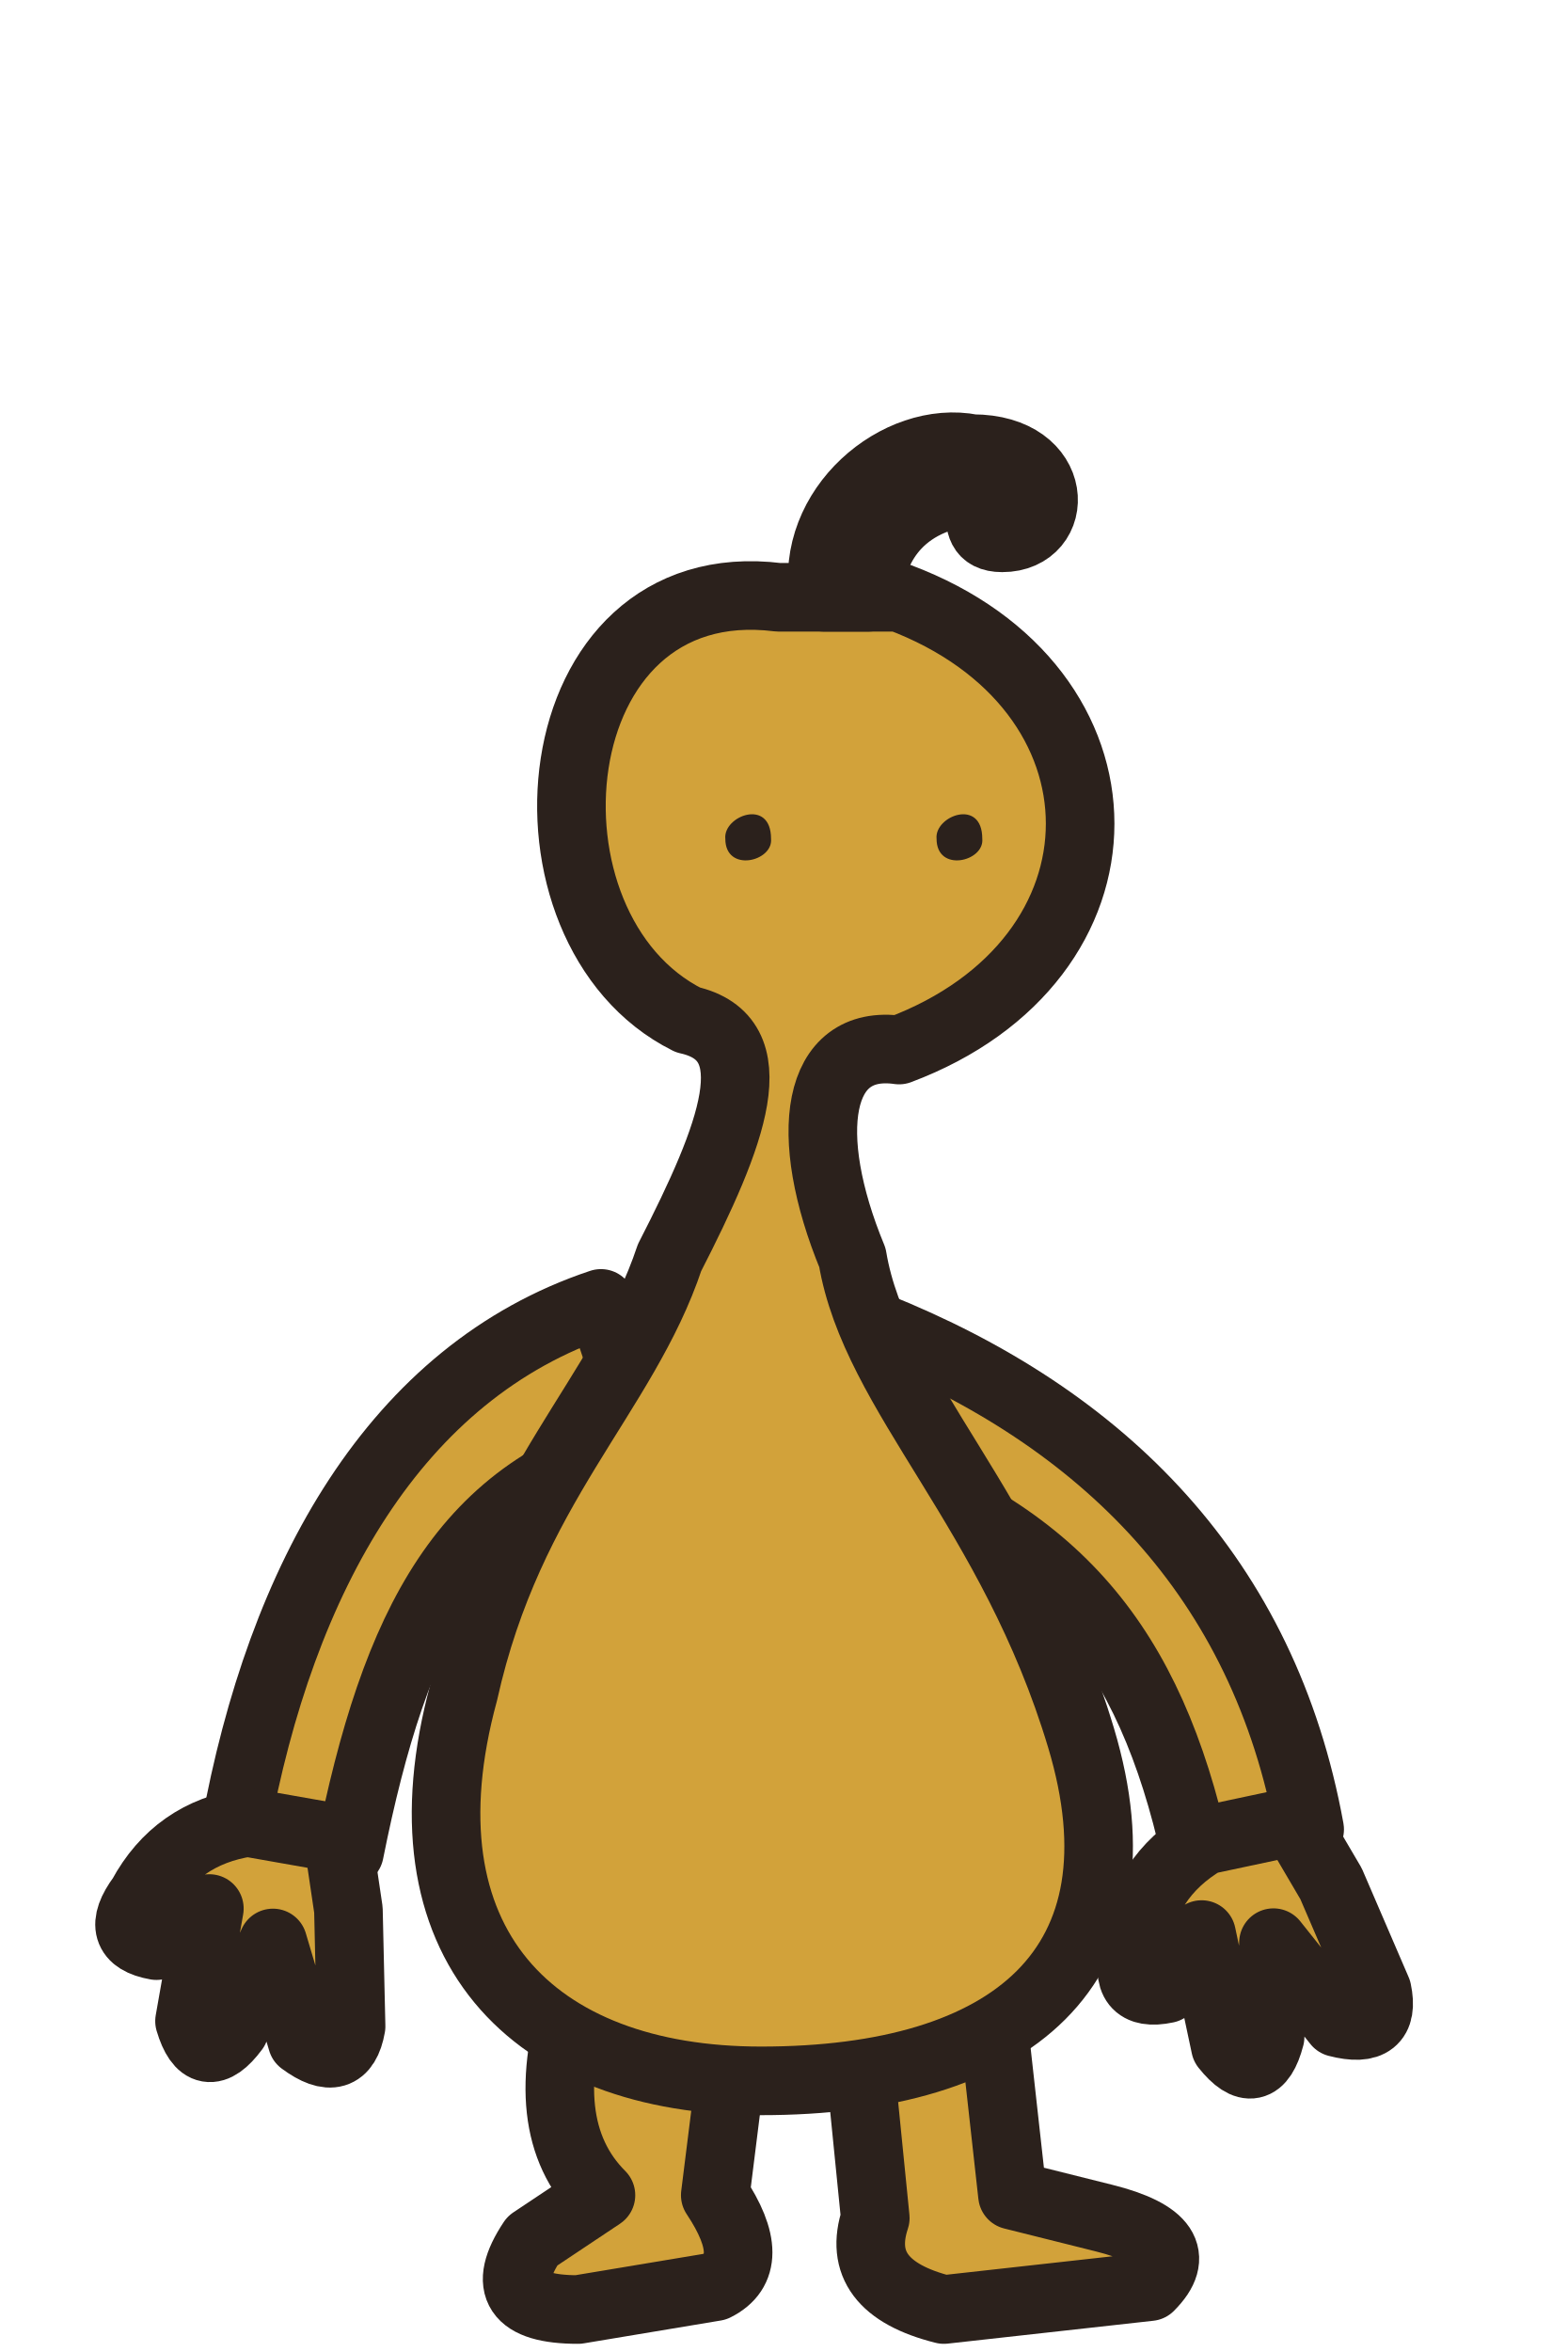
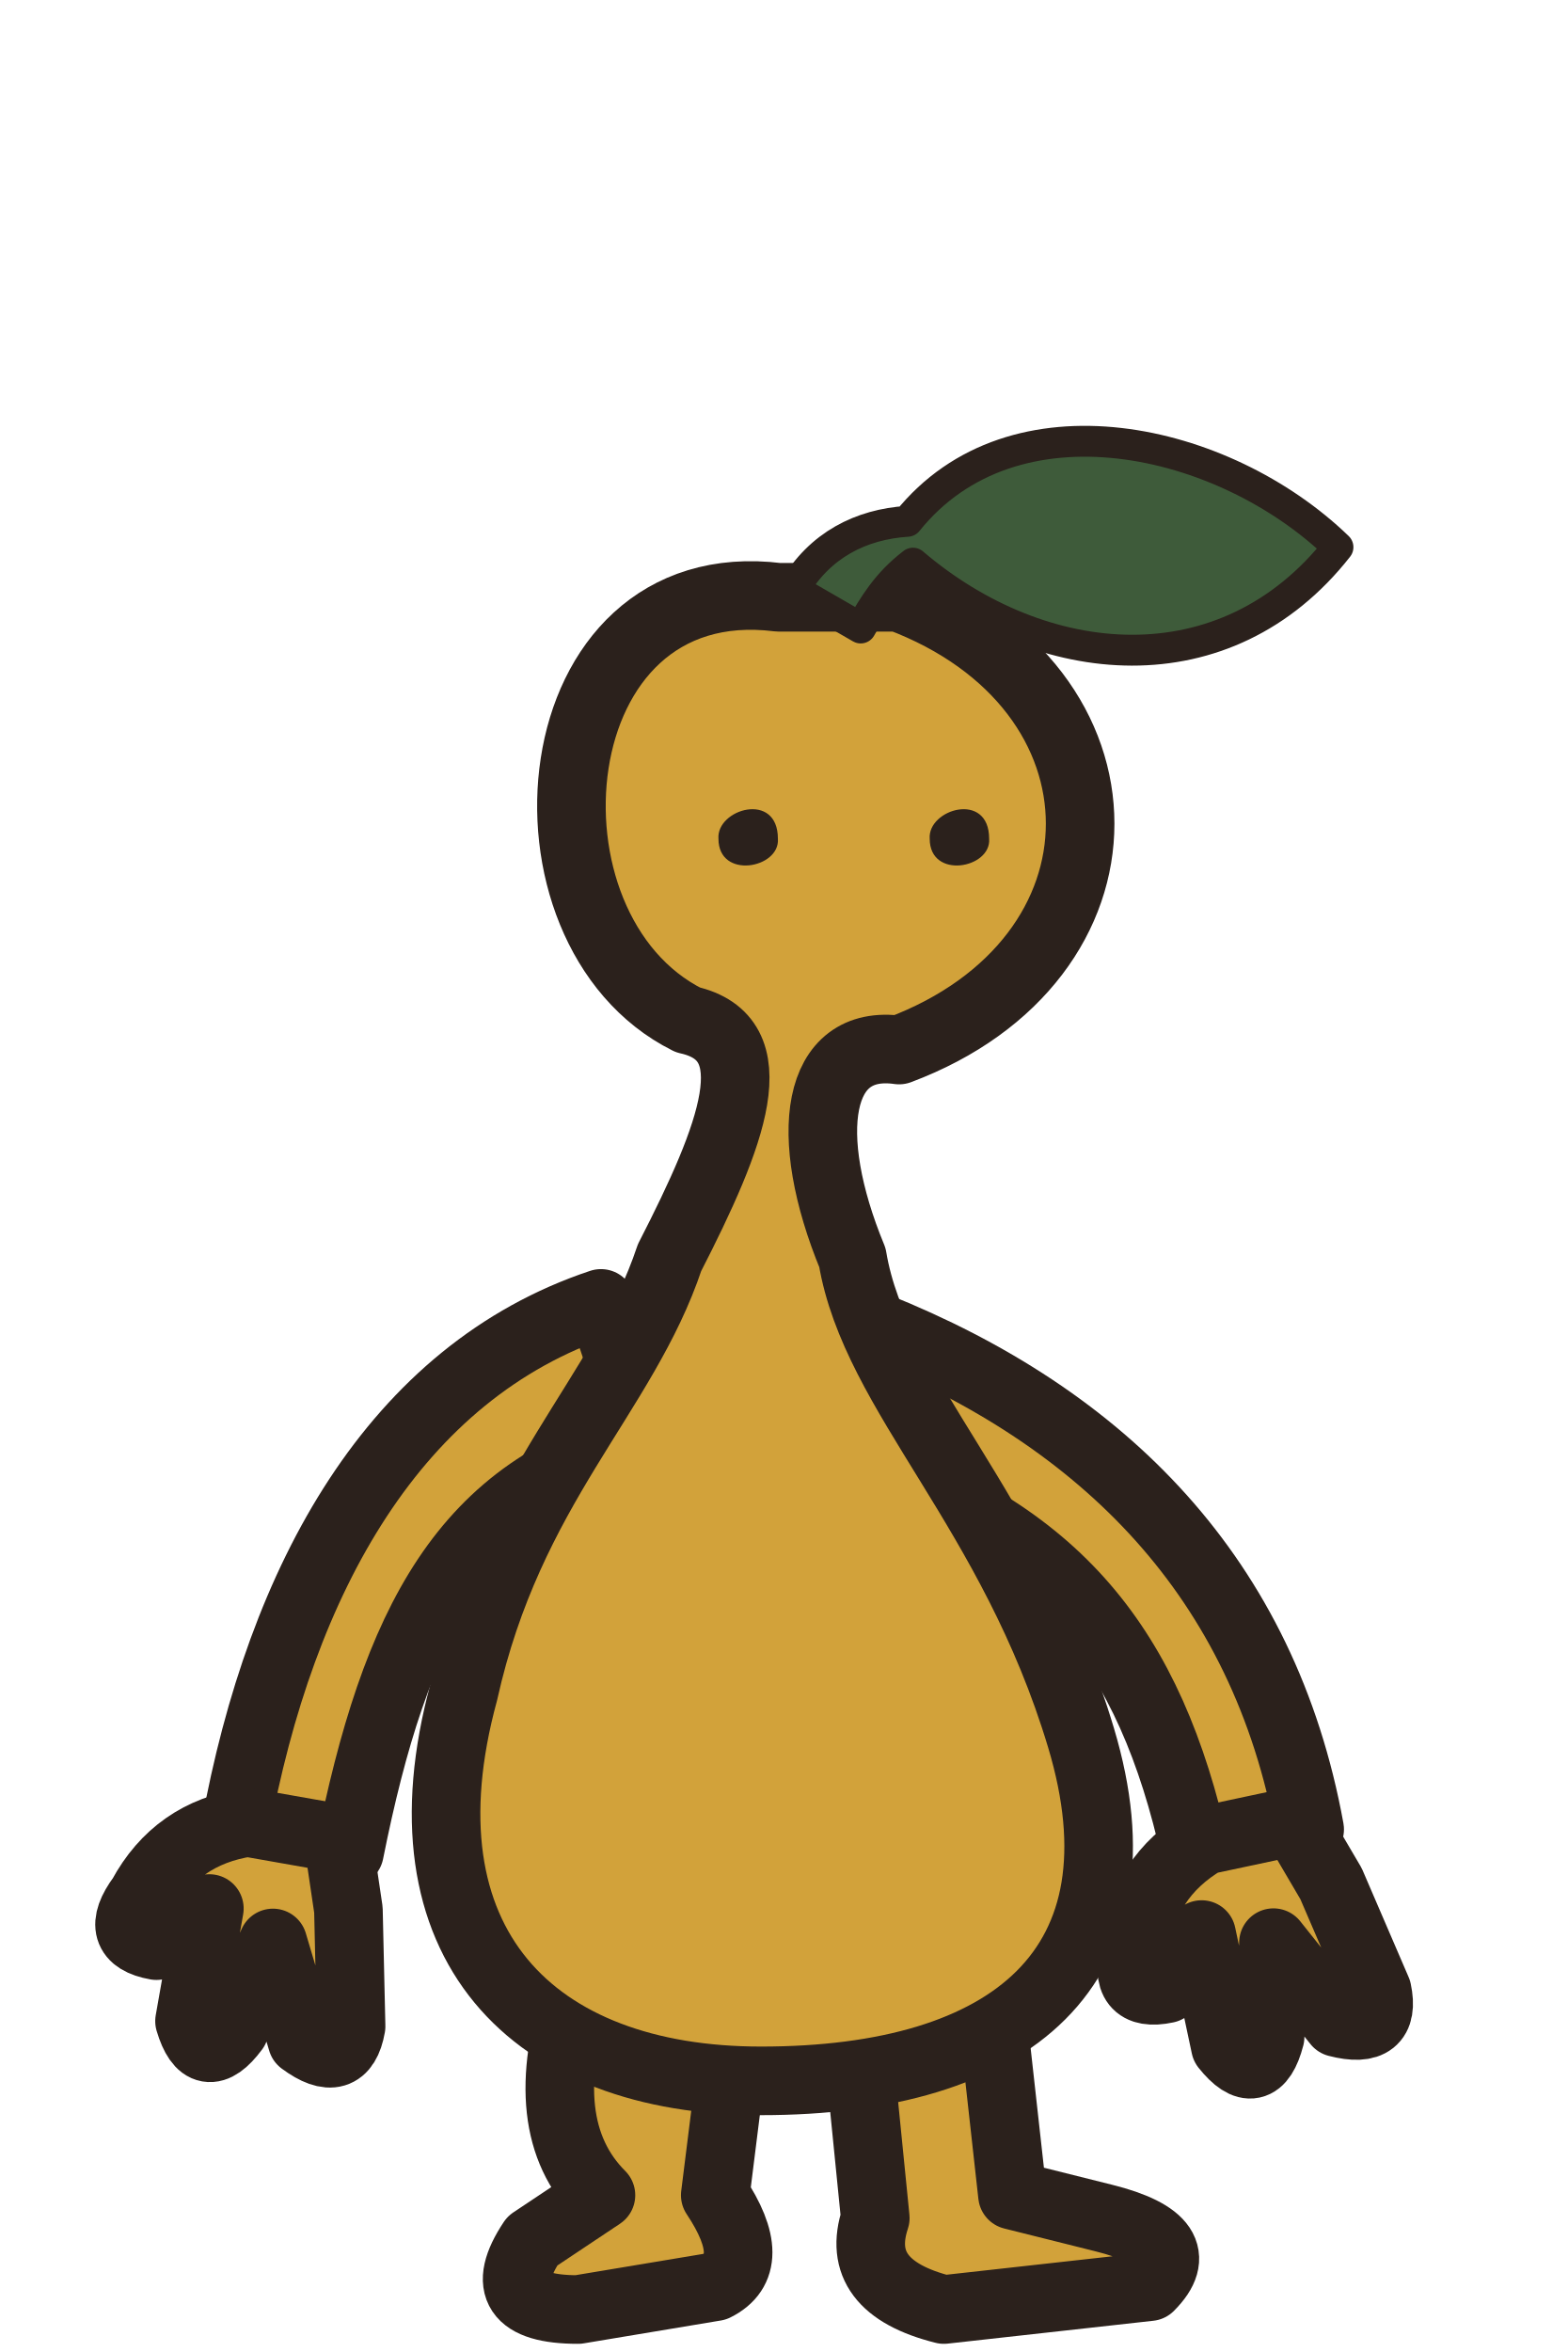
<svg xmlns="http://www.w3.org/2000/svg" width="48" height="72" viewBox="0 0 48 72" stroke-linecap="round" stroke-linejoin="round">
  <g transform="translate(1.6 4.9) scale(0.7)">
    <path d="M23 80 Q21 86 24 89 L21 91 Q19 94 23 94 L29 93 Q31 92 29 89 L30 81 Z" fill="#D2A23A" stroke="#2B211C" stroke-width="3" />
    <path d="M35 80 L36 90 Q35 93 39 94 L48 93 Q50 91 46 90 L42 89 L41 80 Z" fill="#D2A23A" stroke="#2B211C" stroke-width="3" />
    <path d="M24 50 C15 53 10 62 8 73 L13 74 C15 64 18 58 26 56 Z" fill="#D2A23A" stroke="#2B211C" stroke-width="3" />
    <path d="M36 51 C46 55 53 62 55 73 L50 74 C48 65 44 60 35 57 Z" fill="#D2A23A" stroke="#2B211C" stroke-width="3" />
    <g transform="translate(10 76) rotate(10)">
      <path d="M-2 -3 Q-5 -2 -6 1 Q-7 3 -5 3 L-3 1 L-3 6 Q-2 8 -1 6 L0 2 L2 6 Q4 7 4 5 L3 0 L2 -3 Z" fill="#D2A23A" stroke="#2B211C" stroke-width="3" />
    </g>
    <g transform="translate(53 76) rotate(-12)">
      <path d="M-2 -3 Q-5 -2 -6 1 Q-7 3 -5 3 L-3 1 L-3 6 Q-2 8 -1 6 L0 2 L2 6 Q4 7 4 5 L3 0 L2 -3 Z" fill="#D2A23A" stroke="#2B211C" stroke-width="3" />
    </g>
    <path d="M 31.76 19.12 C 21.2 17.8 19.88 33.64 27.8 37.6 C 31.4 38.4 29.77 42.6 27 48 C25 54 20 58 18 67 C15 78 21 84 31 84 C42 84 48 79 45 69 C42 59 36 54 35 48 C 32.77 42.6 33.4 38.4 37.04 38.92 C 47.6 34.96 47.6 23.08 37.04 19.12 C 35.72 19.12 33.08 19.12 31.76 19.12 Z" fill="#D2A23A" stroke="#2B211C" stroke-width="3" />
-     <path d="M29.44 29.68 C29.34 28.68 31.44 27.88 31.44 29.68 C31.54 30.68 29.44 31.18 29.44 29.68 Z" fill="#2B211C" stroke="none" />
-     <path d="M38.68 29.68 C38.58 28.68 40.68 27.88 40.68 29.68 C40.78 30.68 38.68 31.18 38.68 29.68 Z" fill="#2B211C" stroke="none" />
-     <path d="M33.75 19.12 C33.1 15.22 37 11.97 40.25 12.62 C44.15 12.62 44.15 16.52 41.55 16.52 C39.6 16.52 41.55 13.92 39.6 14.57 C36.35 15.22 35.7 17.82 35.7 19.12 Z" fill="#3E5B3A" stroke="#2B211C" stroke-width="3" />
+     <path d="M29.14 29.68 C29.04 28.38 31.74 27.58 31.74 29.68 C31.84 30.98 29.14 31.48 29.14 29.68 Z" fill="#2B211C" stroke="none" />
+     <path d="M38.38 29.68 C38.28 28.38 40.98 27.58 40.98 29.68 C41.08 30.98 38.38 31.48 38.38 29.68 Z" fill="#2B211C" stroke="none" />
+     <g transform="translate(33.9 19.62) rotate(30) scale(0.9)">
+       <path d="M-1.875 0 C-1.875 -2.5 -0.625 -4.375 1.25 -5.625 C2.5 -13.75 12.5 -16.875 20 -15 C18.75 -6.25 10.625 -2.5 2.5 -4 C1.875 -2.5 1.875 -1.25 1.875 0 Z" fill="#3E5B3A" stroke="#2B211C" stroke-width="1.5" data-role="sprout" />
+     </g>
  </g>
</svg>
